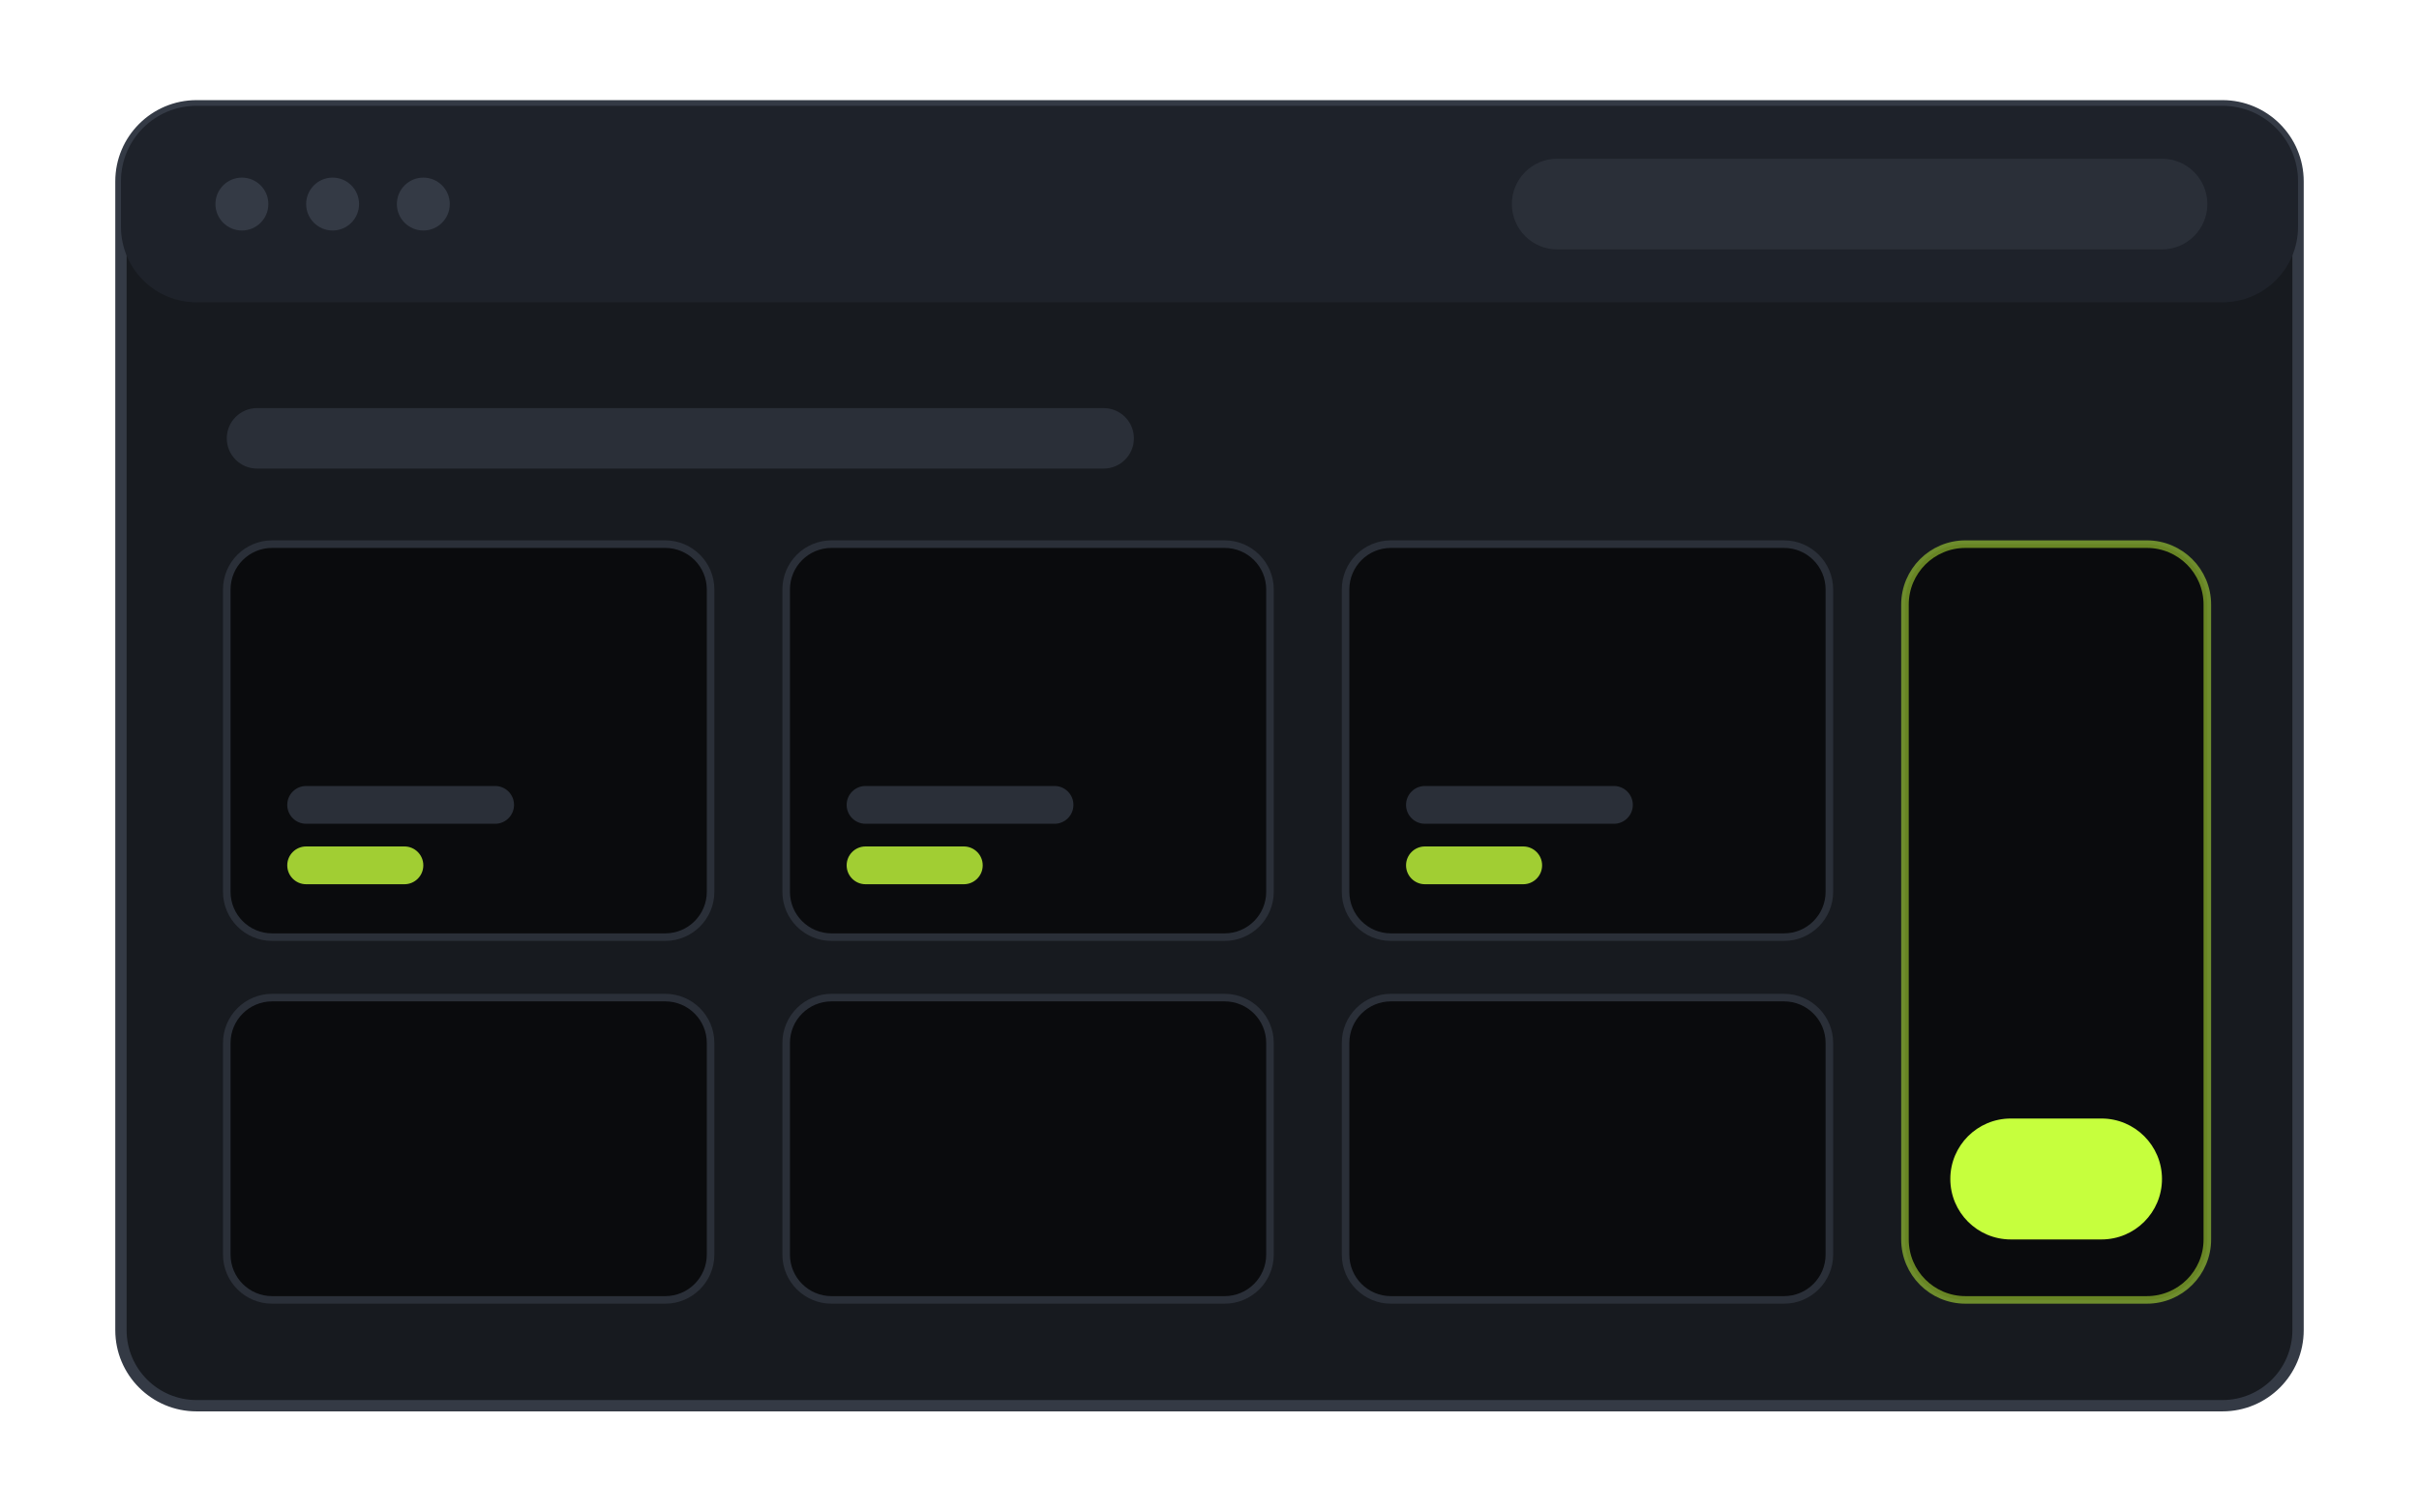
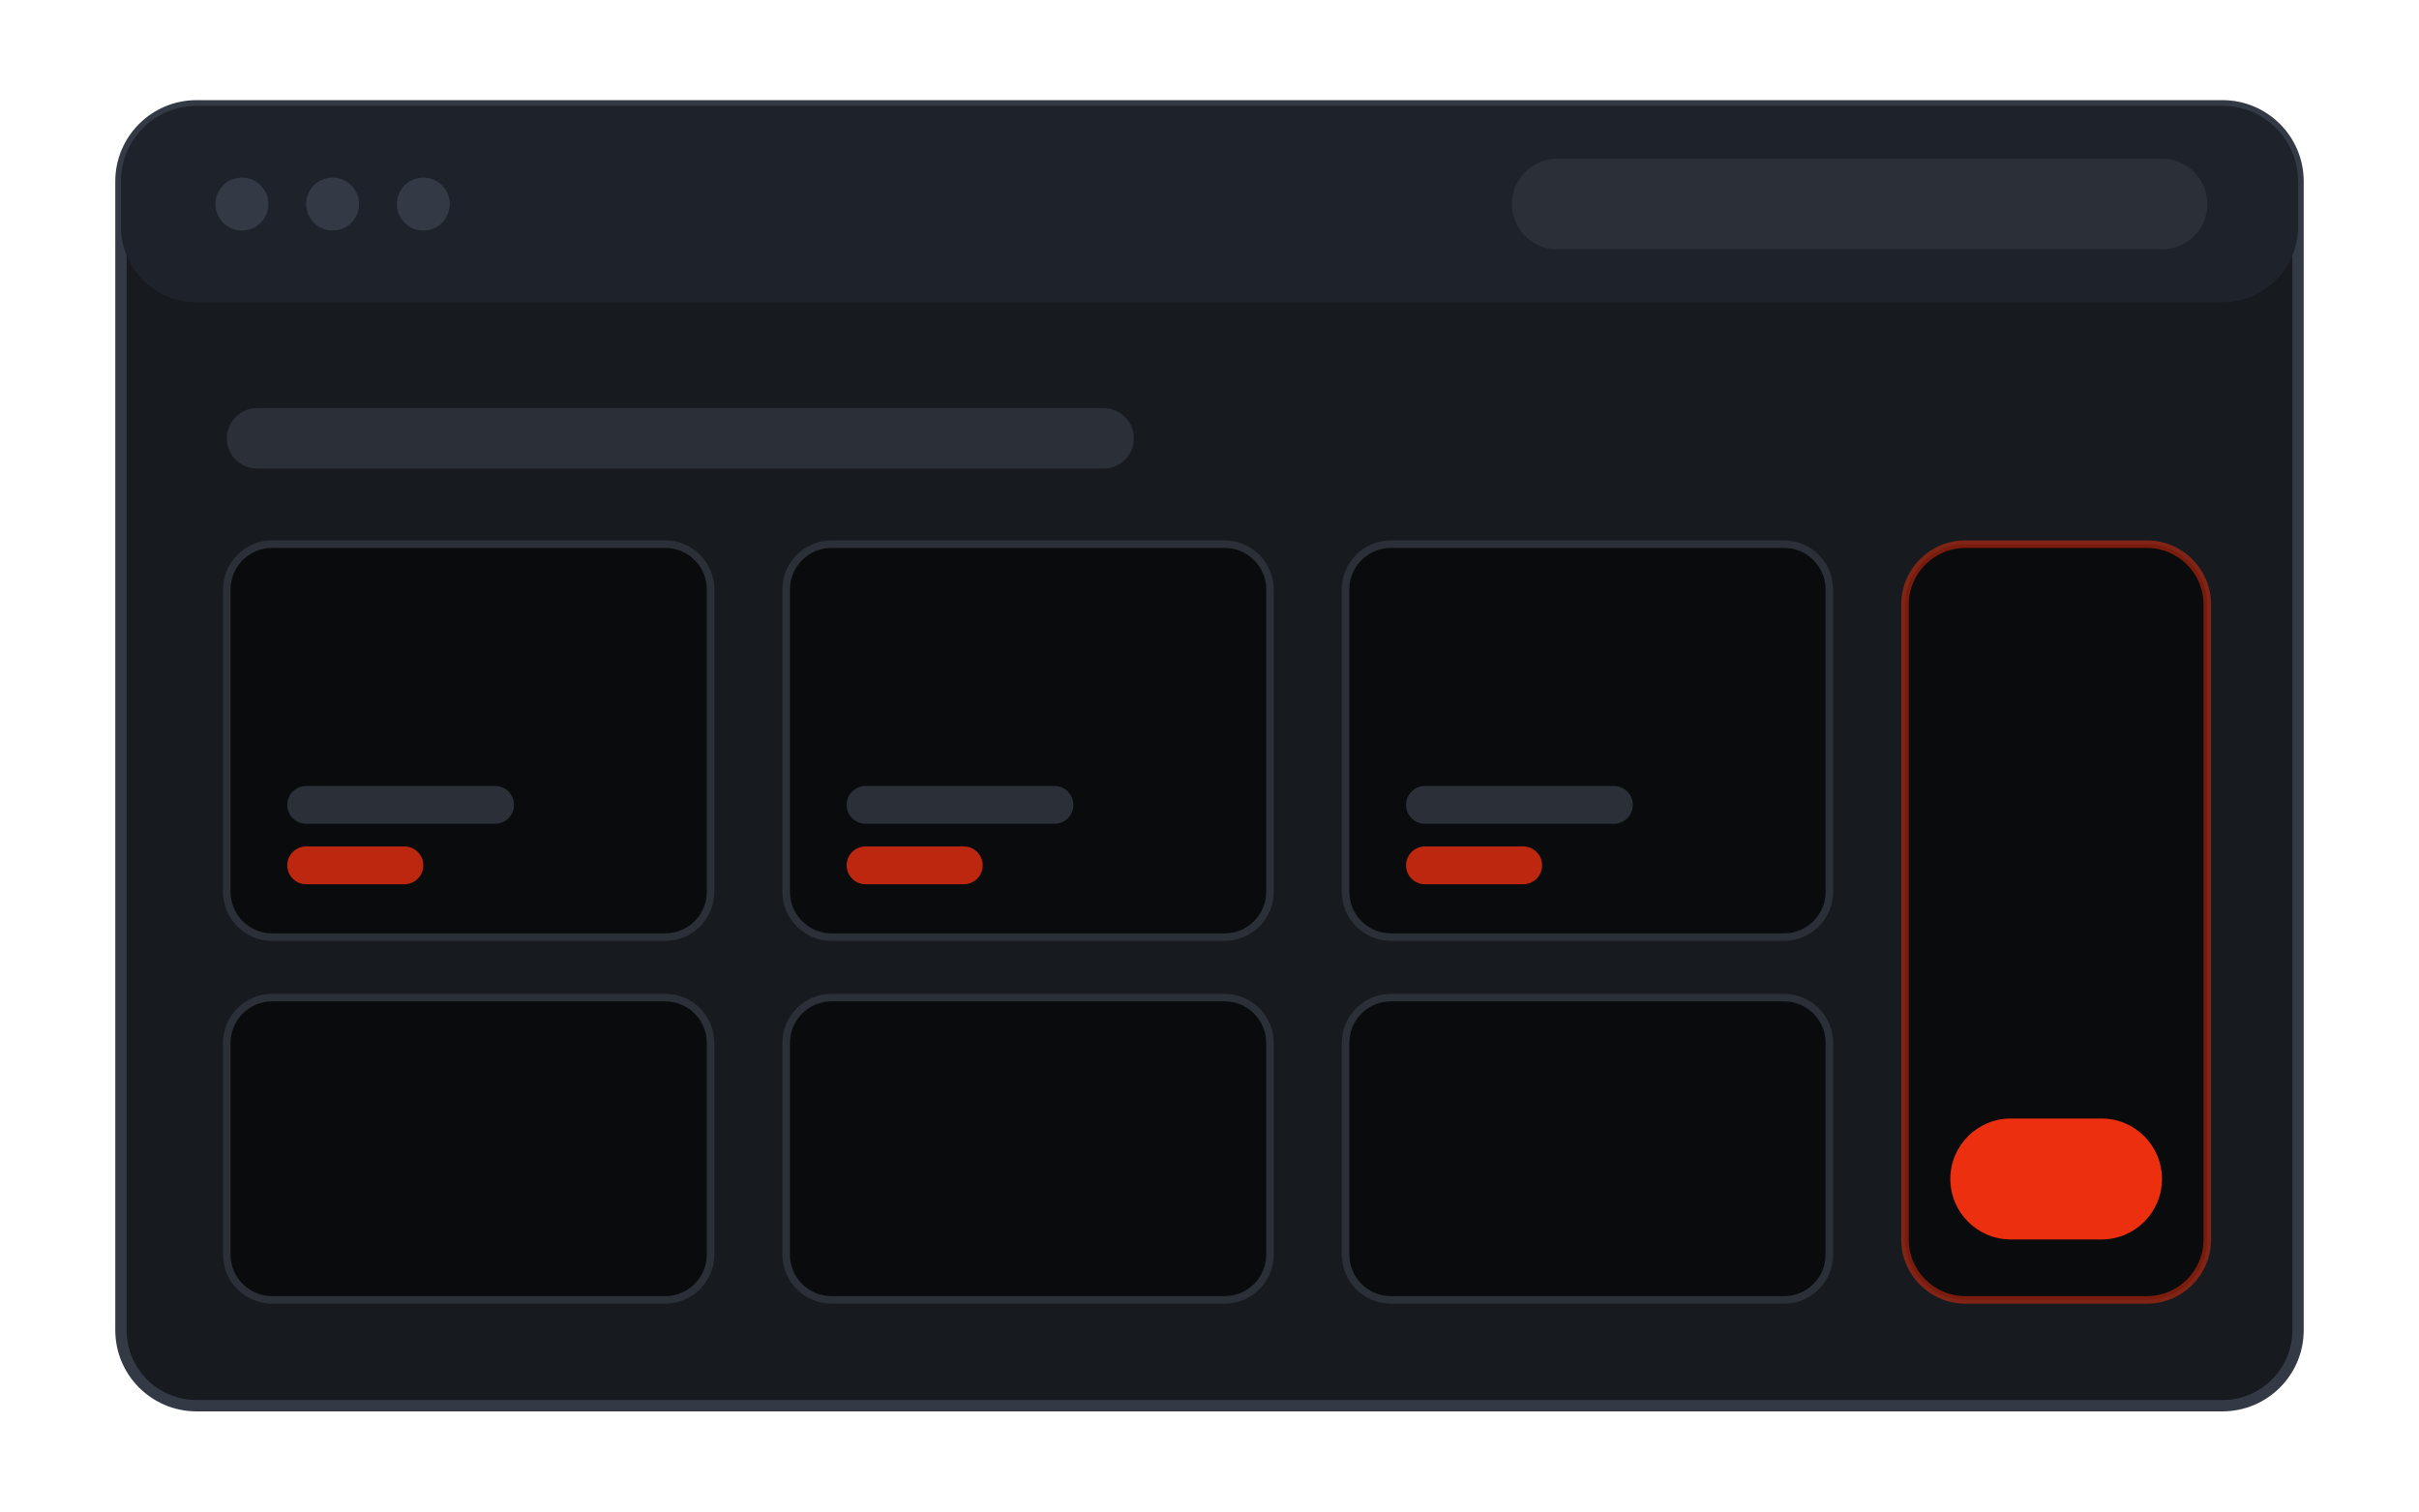
<svg xmlns="http://www.w3.org/2000/svg" viewBox="0 0 320 200" fill="none" role="img" aria-label="Storefront wireframe">
  <rect x="16" y="14" width="288" height="172" rx="10" fill="#171a1f" stroke="#343a45" stroke-width="1.5" />
  <rect x="16" y="14" width="288" height="26" rx="10" fill="#1e222a" />
  <circle cx="32" cy="27" r="3.5" fill="#343a45" />
  <circle cx="44" cy="27" r="3.5" fill="#343a45" />
  <circle cx="56" cy="27" r="3.5" fill="#343a45" />
  <rect x="200" y="21" width="92" height="12" rx="6" fill="#2a2f38" />
  <rect x="30" y="54" width="120" height="8" rx="4" fill="#2a2f38" />
  <g fill="#0a0b0d" stroke="#2a2f38">
    <rect x="30" y="72" width="64" height="52" rx="6" />
    <rect x="104" y="72" width="64" height="52" rx="6" />
    <rect x="178" y="72" width="64" height="52" rx="6" />
    <rect x="30" y="132" width="64" height="40" rx="6" />
    <rect x="104" y="132" width="64" height="40" rx="6" />
    <rect x="178" y="132" width="64" height="40" rx="6" />
  </g>
  <g fill="#2a2f38">
    <rect x="38" y="104" width="30" height="5" rx="2.5" />
    <rect x="112" y="104" width="30" height="5" rx="2.5" />
    <rect x="186" y="104" width="30" height="5" rx="2.5" />
  </g>
-   <rect x="252" y="72" width="40" height="100" rx="8" fill="#0a0b0d" stroke="#c6ff3d" stroke-opacity=".5" />
-   <rect x="258" y="148" width="28" height="16" rx="8" fill="#c6ff3d" />
-   <g fill="#c6ff3d" fill-opacity=".8">
+   <rect x="252" y="72" width="40" height="100" rx="8" fill="#0a0b0d" stroke="#eb2f0f" stroke-opacity=".5" />
+   <rect x="258" y="148" width="28" height="16" rx="8" fill="#eb2f0f" />
+   <g fill="#eb2f0f" fill-opacity=".8">
    <rect x="38" y="112" width="18" height="5" rx="2.5" />
    <rect x="112" y="112" width="18" height="5" rx="2.5" />
    <rect x="186" y="112" width="18" height="5" rx="2.5" />
  </g>
</svg>
